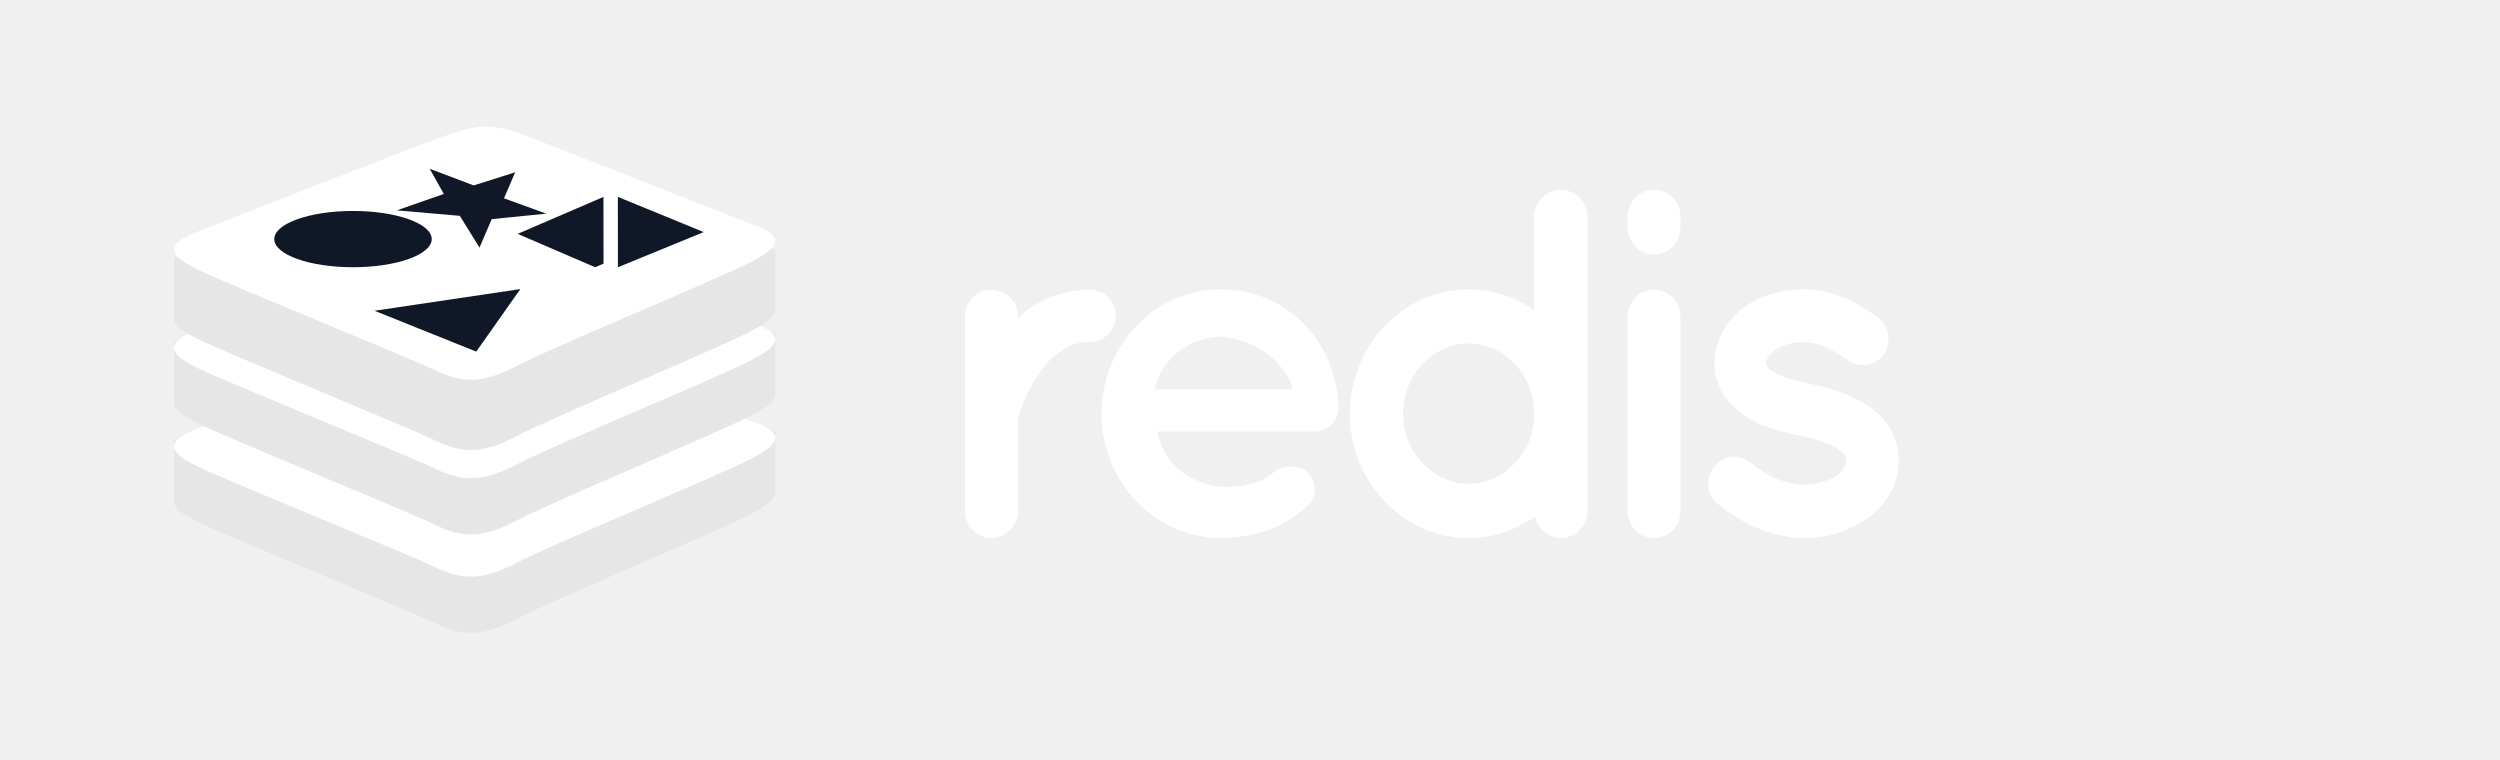
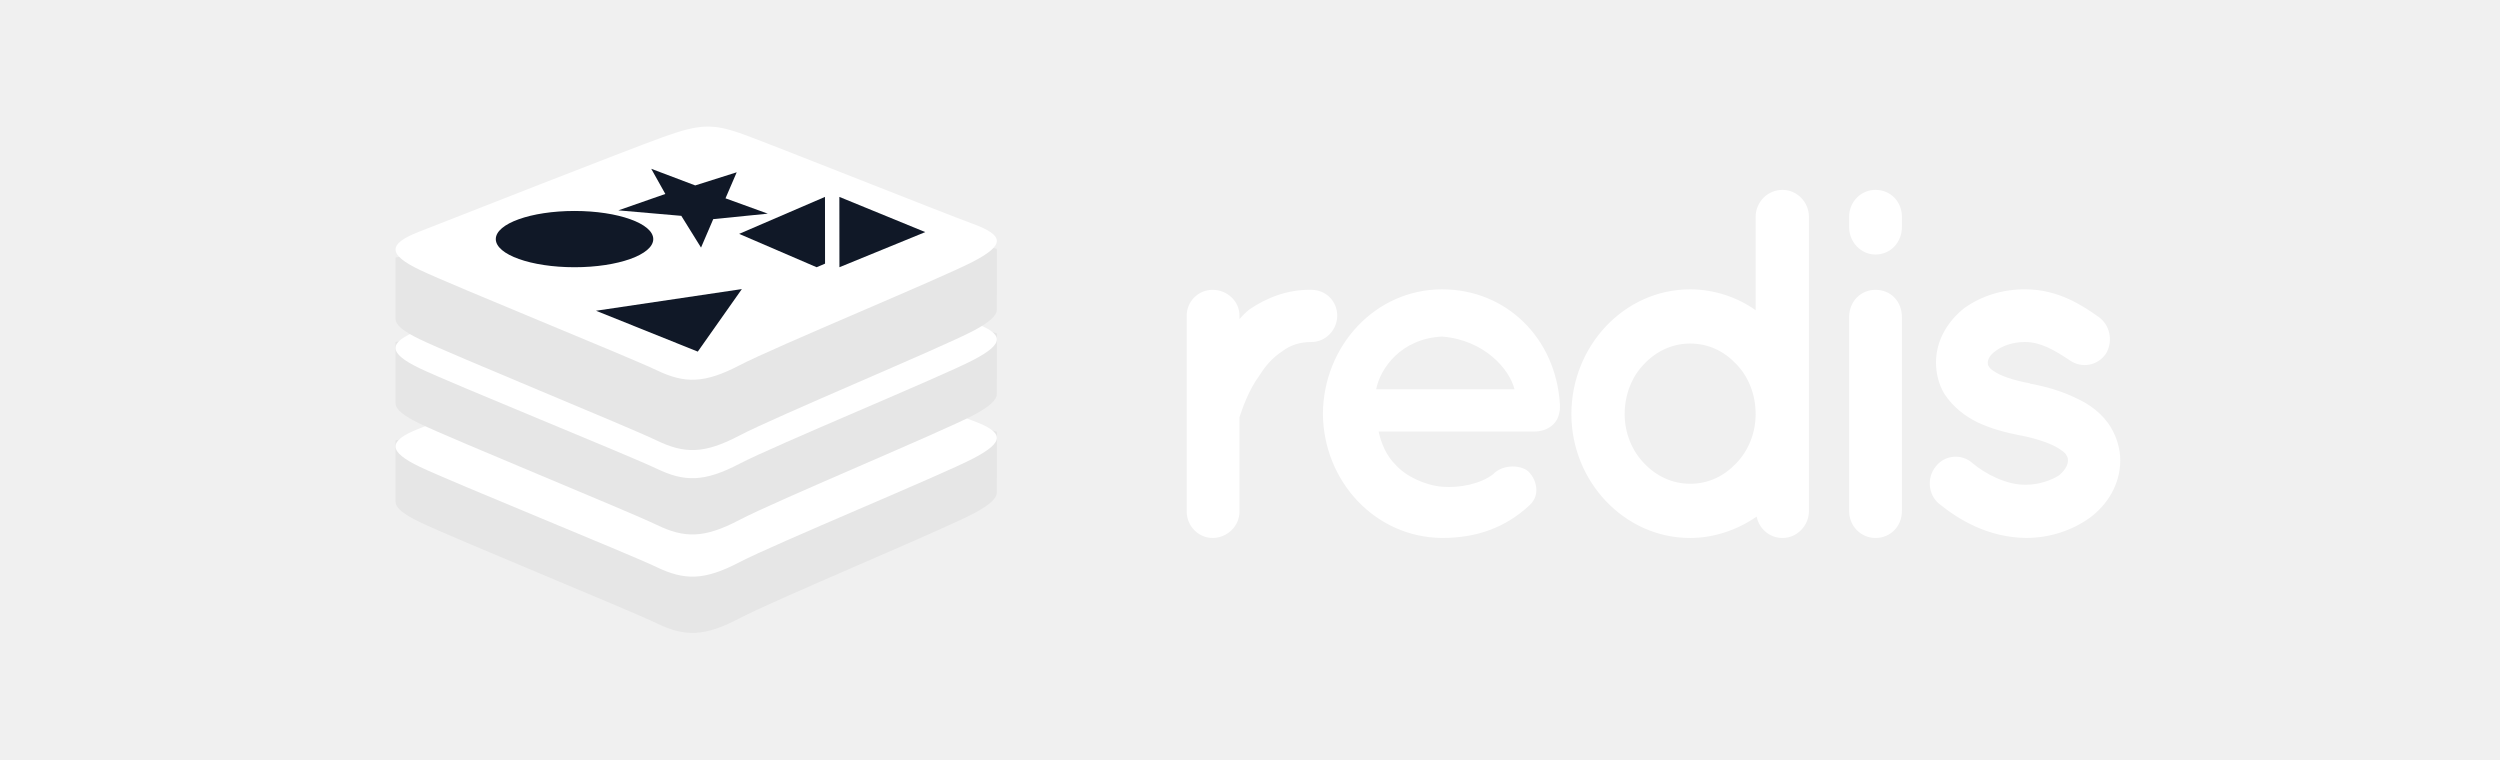
<svg xmlns="http://www.w3.org/2000/svg" width="158px" height="48px" viewBox="0 0 158 48" version="1.1">
-   <g id="Work-file-(ignore)" stroke="none" stroke-width="1" fill="none" fill-rule="evenodd">
-     <g id="Group-57" transform="translate(0, -0)">
-       <rect id="Rectangle-Copy-33" x="0" y="0" width="158" height="48" />
-       <path d="M70.513,19.951 C70.513,20.831 69.803,21.616 68.876,21.616 C68.166,21.616 67.548,21.805 67.023,22.214 C66.436,22.591 65.973,23.125 65.602,23.722 C64.861,24.728 64.49,25.922 64.336,26.362 L64.336,32.333 C64.336,33.245 63.564,33.999 62.637,33.999 C61.741,33.999 61,33.245 61,32.333 L61,19.951 C61,19.039 61.741,18.317 62.637,18.317 C63.564,18.317 64.336,19.04 64.336,19.951 L64.336,20.171 C64.521,19.951 64.768,19.7 64.984,19.542 C66.004,18.851 67.332,18.285 68.876,18.317 C69.803,18.317 70.513,19.04 70.513,19.951 L70.513,19.951 Z M69.608,26.143 C69.639,21.868 72.913,18.286 77.144,18.286 C81.16,18.286 84.341,21.334 84.588,25.577 L84.588,25.734 C84.588,25.797 84.588,25.954 84.558,26.017 C84.465,26.771 83.816,27.274 82.951,27.274 L73.129,27.274 C73.283,27.997 73.623,28.814 74.179,29.348 C74.828,30.103 76.063,30.668 77.144,30.762 C78.256,30.856 79.584,30.574 80.356,29.977 C81.005,29.285 82.272,29.38 82.673,29.882 C83.075,30.322 83.383,31.265 82.673,31.925 C81.159,33.339 79.337,33.999 77.144,33.999 C72.913,33.968 69.639,30.417 69.608,26.143 L69.608,26.143 Z M72.974,24.603 L81.716,24.603 C81.407,23.346 79.831,21.491 77.144,21.271 C74.519,21.397 73.222,23.314 72.974,24.603 Z M100.324,32.303 C100.324,33.214 99.582,34 98.656,34 C97.822,34 97.173,33.403 97.019,32.649 C95.845,33.465 94.363,34 92.818,34 C88.648,34 85.312,30.417 85.312,26.174 C85.312,21.869 88.648,18.286 92.818,18.286 C94.332,18.286 95.814,18.789 96.957,19.606 L96.957,13.698 C96.957,12.786 97.698,12 98.656,12 C99.582,12 100.324,12.786 100.324,13.698 L100.324,32.303 L100.324,32.303 Z M92.818,21.712 C91.706,21.712 90.687,22.183 89.915,23 C89.143,23.786 88.679,24.917 88.679,26.174 C88.679,27.368 89.143,28.5 89.915,29.285 C90.687,30.103 91.706,30.574 92.818,30.574 C93.961,30.574 94.95,30.103 95.722,29.285 C96.494,28.5 96.957,27.368 96.957,26.174 C96.957,24.917 96.494,23.786 95.722,23 C94.95,22.183 93.961,21.712 92.818,21.712 Z M106.201,14.357 C106.201,15.3 105.491,16.086 104.533,16.086 C103.607,16.086 102.865,15.3 102.865,14.357 L102.865,13.697 C102.864,13.247 103.039,12.814 103.352,12.495 C103.665,12.176 104.09,11.998 104.533,12 C105.491,12 106.201,12.754 106.201,13.697 L106.201,14.357 Z M106.201,20.046 L106.201,32.302 C106.201,33.245 105.491,34 104.533,34 C104.09,34.002 103.665,33.823 103.352,33.505 C103.039,33.186 102.864,32.753 102.865,32.302 L102.865,20.046 C102.865,19.04 103.607,18.317 104.533,18.317 C105.491,18.317 106.201,19.04 106.201,20.046 L106.201,20.046 Z M108.324,29.504 C108.88,28.75 109.961,28.655 110.64,29.252 C111.444,29.944 112.834,30.666 114.038,30.635 C114.872,30.635 115.644,30.353 116.139,30.038 C116.571,29.661 116.694,29.347 116.694,29.095 C116.694,28.938 116.664,28.875 116.602,28.781 C116.571,28.687 116.447,28.561 116.2,28.404 C115.768,28.09 114.841,27.744 113.729,27.524 L113.698,27.524 C112.741,27.335 111.814,27.084 111.011,26.707 C110.177,26.298 109.436,25.733 108.88,24.884 C108.54,24.318 108.355,23.627 108.355,22.904 C108.355,21.458 109.158,20.233 110.177,19.447 C111.258,18.693 112.556,18.284 113.976,18.284 C116.108,18.284 117.621,19.321 118.61,20.013 C119.351,20.516 119.567,21.553 119.104,22.338 C118.61,23.092 117.59,23.313 116.818,22.778 C115.83,22.118 114.965,21.615 113.976,21.615 C113.204,21.615 112.525,21.867 112.123,22.181 C111.722,22.464 111.629,22.747 111.629,22.904 C111.629,23.029 111.629,23.061 111.691,23.155 C111.722,23.218 111.814,23.344 112.031,23.469 C112.432,23.752 113.235,24.035 114.286,24.224 L114.316,24.255 L114.347,24.255 C115.367,24.444 116.324,24.727 117.22,25.167 C118.054,25.544 118.888,26.141 119.413,27.021 C119.784,27.649 120,28.372 120,29.095 C120,30.635 119.166,31.924 118.054,32.74 C116.942,33.526 115.552,33.998 114.038,33.998 C111.629,33.966 109.776,32.835 108.54,31.829 C107.861,31.264 107.768,30.195 108.324,29.504 L108.324,29.504 Z" id="Shape" fill="#FFFFFF" fill-rule="nonzero" />
-       <g id="Group-51" transform="translate(11, 8)" fill-rule="nonzero">
-         <path d="M36.511,24.465 C34.483,25.534 23.978,29.899 21.741,31.077 C19.505,32.256 18.262,32.244 16.496,31.39 C14.729,30.537 3.55,25.973 1.536,25.001 C0.529,24.514 0,24.104 0,23.717 L0,19.835 C0,19.835 14.554,16.633 16.904,15.781 C19.253,14.929 20.069,14.899 22.068,15.639 C24.068,16.379 36.024,18.559 38,19.29 L37.999,23.117 C37.999,23.501 37.543,23.922 36.511,24.465 L36.511,24.465 Z" id="Path" fill="#E6E6E6" />
-         <path d="M36.51,20.974 C34.483,22.033 23.978,26.361 21.741,27.529 C19.505,28.698 18.262,28.686 16.496,27.84 C14.729,26.994 3.55,22.469 1.536,21.505 C-0.478,20.54 -0.52,19.876 1.458,19.1 C3.436,18.324 14.554,13.953 16.904,13.109 C19.254,12.264 20.069,12.233 22.068,12.968 C24.068,13.702 34.51,17.866 36.486,18.591 C38.462,19.317 38.538,19.915 36.51,20.974 L36.51,20.974 Z" id="Path" fill="#FFFFFF" />
-         <path d="M36.511,18.243 C34.483,19.311 23.978,23.676 21.741,24.855 C19.505,26.033 18.262,26.022 16.496,25.168 C14.729,24.315 3.55,19.751 1.536,18.778 C0.529,18.292 0,17.882 0,17.495 L0,13.613 C0,13.613 14.554,10.411 16.904,9.559 C19.253,8.707 20.069,8.676 22.068,9.416 C24.068,10.157 36.024,12.336 38,13.068 L37.999,16.895 C37.999,17.279 37.543,17.7 36.511,18.243 L36.511,18.243 Z" id="Path" fill="#E6E6E6" />
-         <path d="M36.51,14.752 C34.483,15.811 23.978,20.139 21.741,21.307 C19.505,22.476 18.262,22.464 16.496,21.618 C14.729,20.772 3.55,16.247 1.536,15.282 C-0.478,14.318 -0.52,13.654 1.458,12.878 C3.436,12.102 14.554,7.731 16.904,6.887 C19.254,6.042 20.069,6.011 22.068,6.745 C24.068,7.479 34.51,11.644 36.486,12.369 C38.462,13.095 38.538,13.693 36.51,14.752 L36.51,14.752 Z" id="Path" fill="#FFFFFF" />
-         <path d="M36.511,12.91 C34.483,13.978 23.978,18.343 21.741,19.522 C19.505,20.7 18.262,20.688 16.496,19.835 C14.729,18.982 3.55,14.418 1.536,13.445 C0.529,12.959 0,12.549 0,12.161 L0,8.279 C0,8.279 14.554,5.077 16.904,4.226 C19.253,3.374 20.069,3.343 22.068,4.083 C24.068,4.823 36.024,7.003 38,7.735 L37.999,11.562 C37.999,11.945 37.543,12.366 36.511,12.91 L36.511,12.91 Z" id="Path" fill="#E6E6E6" />
-         <path d="M36.51,8.529 C34.483,9.589 23.978,13.917 21.741,15.085 C19.505,16.253 18.262,16.242 16.496,15.396 C14.729,14.55 3.55,10.025 1.536,9.06 C-0.478,8.096 -0.52,7.432 1.458,6.656 C3.436,5.88 14.554,1.509 16.904,0.664 C19.254,-0.18 20.069,-0.211 22.068,0.523 C24.068,1.257 34.51,5.422 36.486,6.147 C38.462,6.872 38.538,7.471 36.51,8.529 Z" id="Path" fill="#FFFFFF" />
-         <path d="M19.305,7.647 L18.059,5.641 L14.079,5.295 L17.049,4.258 L16.158,2.667 L18.938,3.719 L21.56,2.888 L20.851,4.534 L23.524,5.503 L20.077,5.849 L19.305,7.647 Z M21.885,10.27 L19.1,14.222 L12.667,11.639 L21.885,10.27 Z" id="Shape" fill="#101827" />
-         <ellipse id="Oval" fill="#101827" cx="11.31" cy="7.111" rx="4.976" ry="1.778" />
-         <polygon id="Path" fill="#101827" points="28.052 8.889 28.048 4.444 33.476 6.668" />
-         <polygon id="Path" fill="#101827" points="27.143 8.662 26.611 8.889 21.714 6.781 27.139 4.444" />
+   <g id="Page-1" stroke="none" stroke-width="1" fill="none" fill-rule="evenodd">
+     <g id="REDIS">
+       <g id="Group-9">
+         <rect id="Rectangle" x="0" y="0" width="158" height="48" />
+         <rect id="Rectangle-Copy-33" x="24" y="0" width="111" height="48" />
+         <path d="M84.513,19.951 C84.513,20.831 83.803,21.616 82.876,21.616 C82.166,21.616 81.548,21.805 81.023,22.214 C80.436,22.591 79.973,23.125 79.602,23.722 C78.861,24.728 78.49,25.922 78.336,26.362 L78.336,32.333 C78.336,33.245 77.564,33.999 76.637,33.999 C75.741,33.999 75,33.245 75,32.333 L75,19.951 C75,19.039 75.741,18.317 76.637,18.317 C77.564,18.317 78.336,19.04 78.336,19.951 L78.336,20.171 C78.521,19.951 78.768,19.7 78.984,19.542 C80.004,18.851 81.332,18.285 82.876,18.317 C83.803,18.317 84.513,19.04 84.513,19.951 L84.513,19.951 Z M83.608,26.143 C83.639,21.868 86.913,18.286 91.144,18.286 C95.16,18.286 98.341,21.334 98.588,25.577 L98.588,25.734 C98.588,25.797 98.588,25.954 98.558,26.017 C98.465,26.771 97.816,27.274 96.951,27.274 L87.129,27.274 C87.283,27.997 87.623,28.814 88.179,29.348 C88.828,30.103 90.063,30.668 91.144,30.762 C92.256,30.856 93.584,30.574 94.356,29.977 C95.005,29.285 96.272,29.38 96.673,29.882 C97.075,30.322 97.383,31.265 96.673,31.925 C95.159,33.339 93.337,33.999 91.144,33.999 C86.913,33.968 83.639,30.417 83.608,26.143 L83.608,26.143 Z M86.974,24.603 L95.716,24.603 C95.407,23.346 93.831,21.491 91.144,21.271 C88.519,21.397 87.222,23.314 86.974,24.603 Z M114.324,32.303 C114.324,33.214 113.582,34 112.656,34 C111.822,34 111.173,33.403 111.019,32.649 C109.845,33.465 108.363,34 106.818,34 C102.648,34 99.312,30.417 99.312,26.174 C99.312,21.869 102.648,18.286 106.818,18.286 C108.332,18.286 109.814,18.789 110.957,19.606 L110.957,13.698 C110.957,12.786 111.698,12 112.656,12 C113.582,12 114.324,12.786 114.324,13.698 L114.324,32.303 L114.324,32.303 Z M106.818,21.712 C105.706,21.712 104.687,22.183 103.915,23 C103.143,23.786 102.679,24.917 102.679,26.174 C102.679,27.368 103.143,28.5 103.915,29.285 C104.687,30.103 105.706,30.574 106.818,30.574 C107.961,30.574 108.95,30.103 109.722,29.285 C110.494,28.5 110.957,27.368 110.957,26.174 C110.957,24.917 110.494,23.786 109.722,23 C108.95,22.183 107.961,21.712 106.818,21.712 Z M120.201,14.357 C120.201,15.3 119.491,16.086 118.533,16.086 C117.607,16.086 116.865,15.3 116.865,14.357 L116.865,13.697 C116.864,13.247 117.039,12.814 117.352,12.495 C117.665,12.176 118.09,11.998 118.533,12 C119.491,12 120.201,12.754 120.201,13.697 L120.201,14.357 Z M120.201,20.046 L120.201,32.302 C120.201,33.245 119.491,34 118.533,34 C118.09,34.002 117.665,33.823 117.352,33.505 C117.039,33.186 116.864,32.753 116.865,32.302 L116.865,20.046 C116.865,19.04 117.607,18.317 118.533,18.317 C119.491,18.317 120.201,19.04 120.201,20.046 L120.201,20.046 Z M122.324,29.504 C122.88,28.75 123.961,28.655 124.64,29.252 C125.444,29.944 126.834,30.666 128.038,30.635 C128.872,30.635 129.644,30.353 130.139,30.038 C130.571,29.661 130.694,29.347 130.694,29.095 C130.694,28.938 130.664,28.875 130.602,28.781 C130.571,28.687 130.447,28.561 130.2,28.404 C129.768,28.09 128.841,27.744 127.729,27.524 L127.698,27.524 C126.741,27.335 125.814,27.084 125.011,26.707 C124.177,26.298 123.436,25.733 122.88,24.884 C122.54,24.318 122.355,23.627 122.355,22.904 C122.355,21.458 123.158,20.233 124.177,19.447 C125.258,18.693 126.556,18.284 127.976,18.284 C130.108,18.284 131.621,19.321 132.61,20.013 C133.351,20.516 133.567,21.553 133.104,22.338 C132.61,23.092 131.59,23.313 130.818,22.778 C129.83,22.118 128.965,21.615 127.976,21.615 C127.204,21.615 126.525,21.867 126.123,22.181 C125.722,22.464 125.629,22.747 125.629,22.904 C125.629,23.029 125.629,23.061 125.691,23.155 C125.722,23.218 125.814,23.344 126.031,23.469 C126.432,23.752 127.235,24.035 128.286,24.224 L128.316,24.255 L128.347,24.255 C129.367,24.444 130.324,24.727 131.22,25.167 C132.054,25.544 132.888,26.141 133.413,27.021 C133.784,27.649 134,28.372 134,29.095 C134,30.635 133.166,31.924 132.054,32.74 C130.942,33.526 129.552,33.998 128.038,33.998 C125.629,33.966 123.776,32.835 122.54,31.829 C121.861,31.264 121.768,30.195 122.324,29.504 L122.324,29.504 Z" id="Shape" fill="#FFFFFF" fill-rule="nonzero" />
+       </g>
+       <g id="Group-57" transform="translate(24, 0)" fill-rule="nonzero">
+         <g id="Group-51" transform="translate(1, 8)">
+           <path d="M36.511,24.465 C34.483,25.534 23.978,29.899 21.741,31.077 C19.505,32.256 18.262,32.244 16.496,31.39 C14.729,30.537 3.55,25.973 1.536,25.001 C0.529,24.514 3.79110077e-11,24.104 3.79110077e-11,23.717 L3.79110077e-11,19.835 C3.79110077e-11,19.835 14.554,16.633 16.904,15.781 C19.253,14.929 20.069,14.899 22.068,15.639 C24.068,16.379 36.024,18.559 38,19.29 L37.999,23.117 C37.999,23.501 37.543,23.922 36.511,24.465 L36.511,24.465 Z" id="Path" fill="#E6E6E6" />
+           <path d="M36.51,20.974 C34.483,22.033 23.978,26.361 21.741,27.529 C19.505,28.698 18.262,28.686 16.496,27.84 C14.729,26.994 3.55,22.469 1.536,21.505 C-0.478,20.54 -0.52,19.876 1.458,19.1 C3.436,18.324 14.554,13.953 16.904,13.109 C19.254,12.264 20.069,12.233 22.068,12.968 C24.068,13.702 34.51,17.866 36.486,18.591 C38.462,19.317 38.538,19.915 36.51,20.974 L36.51,20.974 Z" id="Path" fill="#FFFFFF" />
+           <path d="M36.511,18.243 C34.483,19.311 23.978,23.676 21.741,24.855 C19.505,26.033 18.262,26.022 16.496,25.168 C14.729,24.315 3.55,19.751 1.536,18.778 C0.529,18.292 3.79110077e-11,17.882 3.79110077e-11,17.495 L3.79110077e-11,13.613 C3.79110077e-11,13.613 14.554,10.411 16.904,9.559 C19.253,8.707 20.069,8.676 22.068,9.416 C24.068,10.157 36.024,12.336 38,13.068 L37.999,16.895 C37.999,17.279 37.543,17.7 36.511,18.243 L36.511,18.243 Z" id="Path" fill="#E6E6E6" />
+           <path d="M36.51,14.752 C34.483,15.811 23.978,20.139 21.741,21.307 C19.505,22.476 18.262,22.464 16.496,21.618 C14.729,20.772 3.55,16.247 1.536,15.282 C-0.478,14.318 -0.52,13.654 1.458,12.878 C3.436,12.102 14.554,7.731 16.904,6.887 C19.254,6.042 20.069,6.011 22.068,6.745 C24.068,7.479 34.51,11.644 36.486,12.369 C38.462,13.095 38.538,13.693 36.51,14.752 L36.51,14.752 Z" id="Path" fill="#FFFFFF" />
+           <path d="M36.511,12.91 C34.483,13.978 23.978,18.343 21.741,19.522 C19.505,20.7 18.262,20.688 16.496,19.835 C14.729,18.982 3.55,14.418 1.536,13.445 C0.529,12.959 3.79110077e-11,12.549 3.79110077e-11,12.161 L3.79110077e-11,8.279 C3.79110077e-11,8.279 14.554,5.077 16.904,4.226 C19.253,3.374 20.069,3.343 22.068,4.083 C24.068,4.823 36.024,7.003 38,7.735 L37.999,11.562 C37.999,11.945 37.543,12.366 36.511,12.91 L36.511,12.91 Z" id="Path" fill="#E6E6E6" />
+           <path d="M36.51,8.529 C34.483,9.589 23.978,13.917 21.741,15.085 C19.505,16.253 18.262,16.242 16.496,15.396 C14.729,14.55 3.55,10.025 1.536,9.06 C-0.478,8.096 -0.52,7.432 1.458,6.656 C3.436,5.88 14.554,1.509 16.904,0.664 C19.254,-0.18 20.069,-0.211 22.068,0.523 C24.068,1.257 34.51,5.422 36.486,6.147 C38.462,6.872 38.538,7.471 36.51,8.529 Z" id="Path" fill="#FFFFFF" />
+           <path d="M19.305,7.647 L18.059,5.641 L14.079,5.295 L17.049,4.258 L16.158,2.667 L18.938,3.719 L21.56,2.888 L20.851,4.534 L23.524,5.503 L20.077,5.849 L19.305,7.647 Z M21.885,10.27 L19.1,14.222 L12.667,11.639 L21.885,10.27 Z" id="Shape" fill="#101827" />
+           <ellipse id="Oval" fill="#101827" cx="11.31" cy="7.111" rx="4.976" ry="1.778" />
+           <polygon id="Path" fill="#101827" points="28.052 8.889 28.048 4.444 33.476 6.668" />
+           <polygon id="Path" fill="#101827" points="27.143 8.662 26.611 8.889 21.714 6.781 27.139 4.444" />
+         </g>
      </g>
    </g>
  </g>
</svg>
